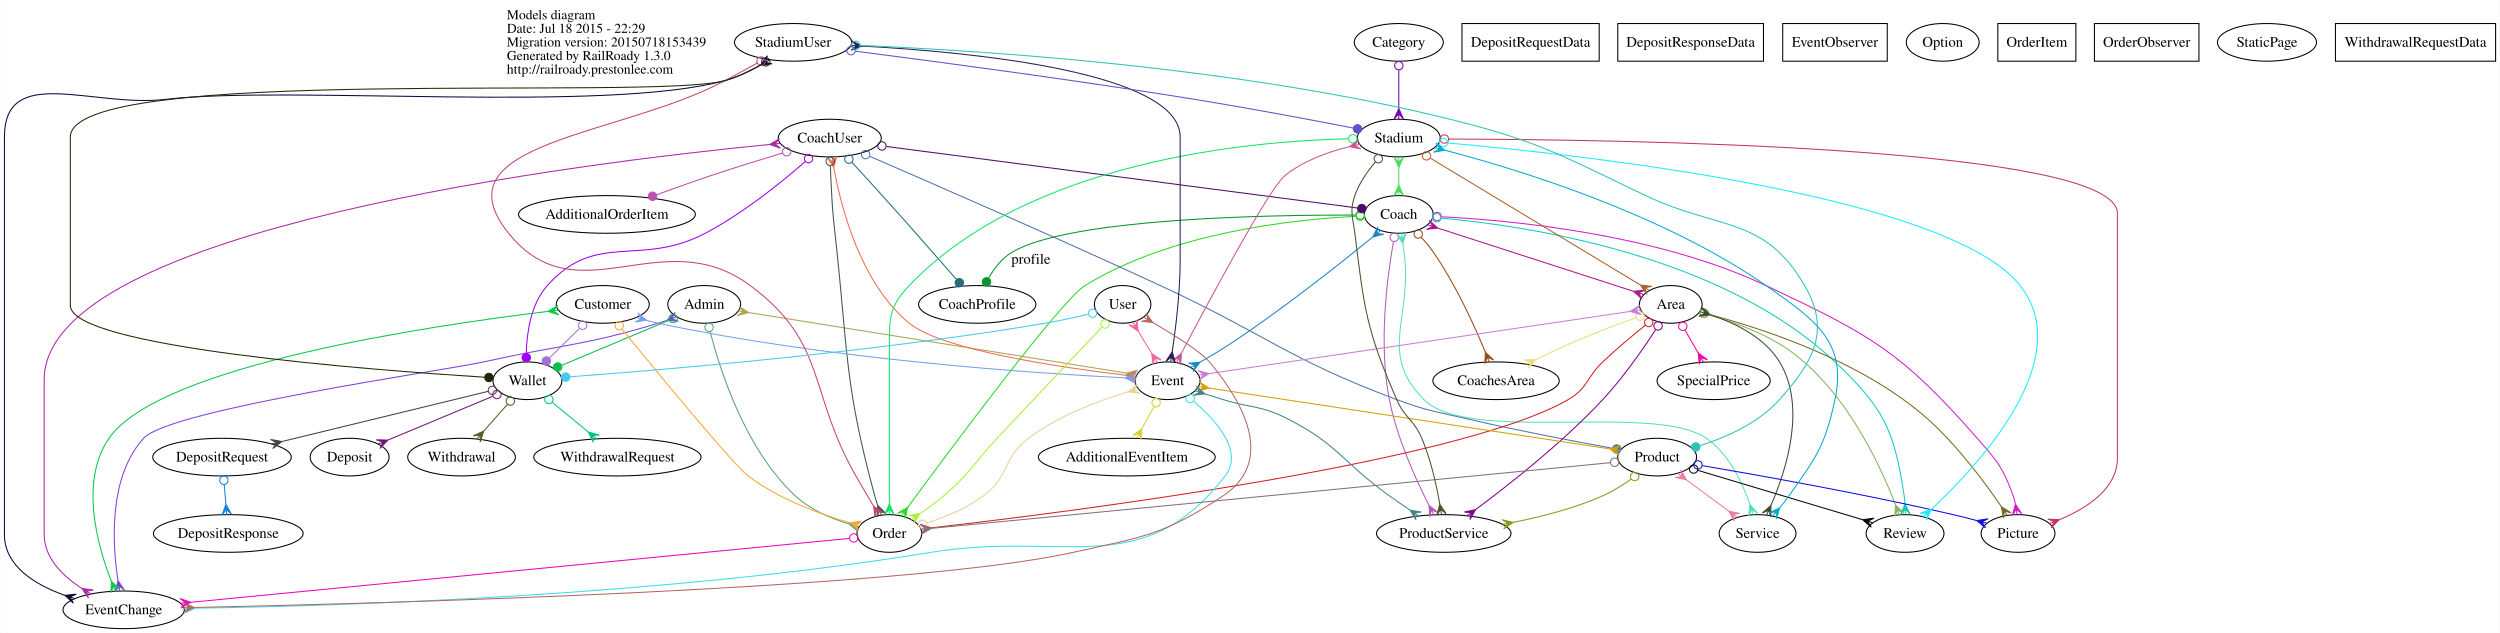
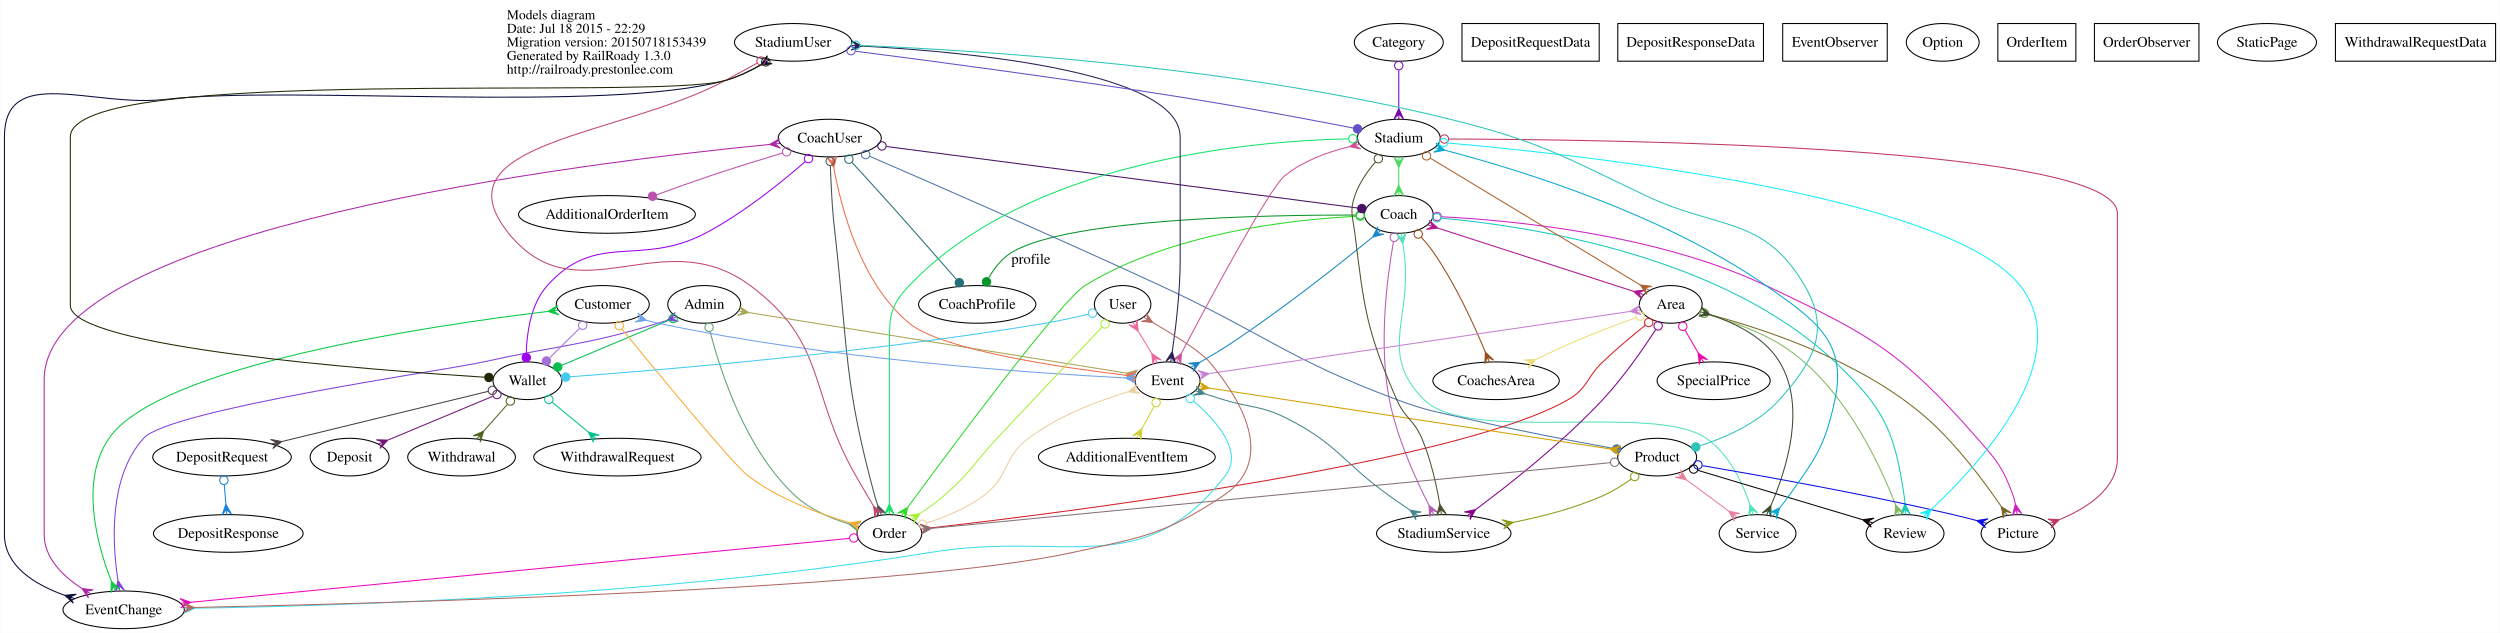
<svg xmlns="http://www.w3.org/2000/svg" width="2390pt" height="605pt" viewBox="0.00 0.00 2389.53 605.00">
  <g id="graph0" class="graph" transform="scale(1 1) rotate(0) translate(4 601)">
    <polygon fill="white" stroke="none" points="-4,4 -4,-601 2385.53,-601 2385.53,4 -4,4" />
    <g id="node1" class="node">
      <text text-anchor="start" x="480.312" y="-582.6" font-family="Times,serif" font-size="13.00">Models diagram</text>
      <text text-anchor="start" x="480.312" y="-569.6" font-family="Times,serif" font-size="13.00">Date: Jul 18 2015 - 22:29</text>
      <text text-anchor="start" x="480.312" y="-556.6" font-family="Times,serif" font-size="13.00">Migration version: 20150718153439</text>
      <text text-anchor="start" x="480.312" y="-543.6" font-family="Times,serif" font-size="13.00">Generated by RailRoady 1.3.0</text>
      <text text-anchor="start" x="480.312" y="-530.6" font-family="Times,serif" font-size="13.00">http://railroady.prestonlee.com</text>
    </g>
    <g id="node2" class="node">
      <ellipse fill="none" stroke="black" cx="1073" cy="-164" rx="84.534" ry="18" />
      <text text-anchor="middle" x="1073" y="-159.8" font-family="Times,serif" font-size="14.00">AdditionalEventItem</text>
    </g>
    <g id="node3" class="node">
      <ellipse fill="none" stroke="black" cx="669" cy="-310" rx="34.846" ry="18" />
      <text text-anchor="middle" x="669" y="-305.8" font-family="Times,serif" font-size="14.00">Admin</text>
    </g>
    <g id="node16" class="node">
      <ellipse fill="none" stroke="black" cx="1112" cy="-237" rx="30.971" ry="18" />
      <text text-anchor="middle" x="1112" y="-232.8" font-family="Times,serif" font-size="14.00">Event</text>
    </g>
    <g id="edge2" class="edge">
      <path fill="none" stroke="#aba355" d="M711.636,-302.167C797.378,-288.425 989.556,-257.624 1072.57,-244.32" />
      <polygon fill="#aba355" stroke="#aba355" points="711.449,-302.197 700.863,-299.336 706.512,-302.988 701.575,-303.779 701.575,-303.779 701.575,-303.779 706.512,-302.988 702.287,-308.222 711.449,-302.197 711.449,-302.197" />
      <polygon fill="#aba355" stroke="#aba355" points="1072.73,-244.294 1083.32,-247.155 1077.67,-243.503 1082.6,-242.711 1082.6,-242.711 1082.6,-242.711 1077.67,-243.503 1081.89,-238.268 1072.73,-244.294 1072.73,-244.294" />
    </g>
    <g id="node17" class="node">
      <ellipse fill="none" stroke="black" cx="114" cy="-18" rx="57.998" ry="18" />
      <text text-anchor="middle" x="114" y="-13.8" font-family="Times,serif" font-size="14.00">EventChange</text>
    </g>
    <g id="edge3" class="edge">
      <path fill="none" stroke="#8141d7" d="M633.022,-294.598C630.324,-293.672 627.629,-292.794 625,-292 552.226,-270.016 532.198,-271.553 458,-255 421.877,-246.942 157.763,-209.507 133,-182 99.573,-144.869 103.026,-82.124 108.518,-46.279" />
      <polygon fill="#8141d7" stroke="#8141d7" points="633.296,-294.697 641.17,-302.329 637.998,-296.397 642.7,-298.097 642.7,-298.097 642.7,-298.097 637.998,-296.397 644.231,-293.866 633.296,-294.697 633.296,-294.697" />
      <polygon fill="#8141d7" stroke="#8141d7" points="108.576,-45.935 114.686,-36.829 109.413,-41.006 110.249,-36.076 110.249,-36.076 110.249,-36.076 109.413,-41.006 105.812,-35.324 108.576,-45.935 108.576,-45.935" />
    </g>
    <g id="node20" class="node">
      <ellipse fill="none" stroke="black" cx="846" cy="-91" rx="30.962" ry="18" />
      <text text-anchor="middle" x="846" y="-86.8" font-family="Times,serif" font-size="14.00">Order</text>
    </g>
    <g id="edge1" class="edge">
      <path fill="none" stroke="#5ba171" d="M674.702,-283.77C684.707,-244.981 708.976,-170.622 756,-127 770.179,-113.847 789.854,-105.441 807.194,-100.175" />
      <ellipse fill="none" stroke="#5ba171" cx="673.638" cy="-288.05" rx="4" ry="4" />
      <polygon fill="#5ba171" stroke="#5ba171" points="807.44,-100.106 818.28,-101.76 812.257,-98.765 817.074,-97.424 817.074,-97.424 817.074,-97.424 812.257,-98.765 815.867,-93.089 807.44,-100.106 807.44,-100.106" />
    </g>
    <g id="node33" class="node">
      <ellipse fill="none" stroke="black" cx="500" cy="-237" rx="32.942" ry="18" />
      <text text-anchor="middle" x="500" y="-232.8" font-family="Times,serif" font-size="14.00">Wallet</text>
    </g>
    <g id="edge4" class="edge">
      <path fill="none" stroke="#04bf4f" d="M635.486,-294.92C605.694,-282.404 562.398,-264.214 532.818,-251.788" />
      <ellipse fill="none" stroke="#04bf4f" cx="639.276" cy="-296.513" rx="4" ry="4" />
      <ellipse fill="#04bf4f" stroke="#04bf4f" cx="528.925" cy="-250.152" rx="4" ry="4" />
    </g>
    <g id="node4" class="node">
      <ellipse fill="none" stroke="black" cx="1333" cy="-560.5" rx="42.546" ry="18" />
      <text text-anchor="middle" x="1333" y="-556.3" font-family="Times,serif" font-size="14.00">Category</text>
    </g>
    <g id="node29" class="node">
      <ellipse fill="none" stroke="black" cx="1333" cy="-469" rx="39.673" ry="18" />
      <text text-anchor="middle" x="1333" y="-464.8" font-family="Times,serif" font-size="14.00">Stadium</text>
    </g>
    <g id="edge5" class="edge">
      <path fill="none" stroke="#7606af" d="M1333,-533.903C1333,-522.441 1333,-508.914 1333,-497.263" />
      <ellipse fill="none" stroke="#7606af" cx="1333" cy="-538.243" rx="4" ry="4" />
      <polygon fill="#7606af" stroke="#7606af" points="1333,-497.204 1337.5,-487.203 1333,-492.204 1333,-487.204 1333,-487.204 1333,-487.204 1333,-492.204 1328.5,-487.204 1333,-497.204 1333,-497.204" />
    </g>
    <g id="node5" class="node">
      <ellipse fill="none" stroke="black" cx="1333" cy="-396" rx="32.899" ry="18" />
      <text text-anchor="middle" x="1333" y="-391.8" font-family="Times,serif" font-size="14.00">Coach</text>
    </g>
    <g id="node6" class="node">
      <ellipse fill="none" stroke="black" cx="930" cy="-310" rx="56.07" ry="18" />
      <text text-anchor="middle" x="930" y="-305.8" font-family="Times,serif" font-size="14.00">CoachProfile</text>
    </g>
    <g id="edge14" class="edge">
      <path fill="none" stroke="#07942a" d="M1292.11,-395.42C1207.84,-395.603 1018.17,-392.292 963.448,-360 953.789,-354.3 946.295,-344.583 940.873,-335.299" />
      <ellipse fill="none" stroke="#07942a" cx="1296.17" cy="-395.406" rx="4" ry="4" />
      <ellipse fill="#07942a" stroke="#07942a" cx="938.86" cy="-331.554" rx="4" ry="4" />
      <text text-anchor="middle" x="981.276" y="-348.8" font-family="Times,serif" font-size="14.00">profile</text>
    </g>
    <g id="node8" class="node">
      <ellipse fill="none" stroke="black" cx="1426" cy="-237" rx="60.42" ry="18" />
      <text text-anchor="middle" x="1426" y="-232.8" font-family="Times,serif" font-size="14.00">CoachesArea</text>
    </g>
    <g id="edge12" class="edge">
      <path fill="none" stroke="#964b19" d="M1354.41,-374.311C1358.52,-369.802 1362.6,-364.906 1366,-360 1387.26,-329.354 1405.14,-290.056 1415.7,-264.465" />
      <ellipse fill="none" stroke="#964b19" cx="1351.6" cy="-377.279" rx="4" ry="4" />
      <polygon fill="#964b19" stroke="#964b19" points="1415.76,-264.319 1423.69,-256.74 1417.64,-259.685 1419.52,-255.051 1419.52,-255.051 1419.52,-255.051 1417.64,-259.685 1415.35,-253.361 1415.76,-264.319 1415.76,-264.319" />
    </g>
    <g id="node9" class="node">
      <ellipse fill="none" stroke="black" cx="1593" cy="-310" rx="30.003" ry="18" />
      <text text-anchor="middle" x="1593" y="-305.8" font-family="Times,serif" font-size="14.00">Area</text>
    </g>
    <g id="edge13" class="edge">
      <path fill="none" stroke="#b0158f" d="M1370.6,-382.853C1420.61,-366.696 1508.38,-338.338 1557.38,-322.509" />
      <polygon fill="#b0158f" stroke="#b0158f" points="1370.34,-382.936 1359.44,-381.728 1365.58,-384.473 1360.82,-386.011 1360.82,-386.011 1360.82,-386.011 1365.58,-384.473 1362.21,-390.293 1370.34,-382.936 1370.34,-382.936" />
      <polygon fill="#b0158f" stroke="#b0158f" points="1557.41,-322.499 1568.31,-323.706 1562.17,-320.961 1566.92,-319.424 1566.92,-319.424 1566.92,-319.424 1562.17,-320.961 1565.54,-315.142 1557.41,-322.499 1557.41,-322.499" />
    </g>
    <g id="edge8" class="edge">
      <path fill="none" stroke="#1886c4" d="M1307.72,-374.075C1276.8,-348.879 1222.47,-305.853 1173,-273 1163.52,-266.704 1152.86,-260.353 1143.13,-254.822" />
      <polygon fill="#1886c4" stroke="#1886c4" points="1308.06,-374.351 1312.94,-384.167 1311.93,-377.518 1315.79,-380.685 1315.79,-380.685 1315.79,-380.685 1311.93,-377.518 1318.64,-377.203 1308.06,-374.351 1308.06,-374.351" />
      <polygon fill="#1886c4" stroke="#1886c4" points="1142.88,-254.684 1136.35,-245.872 1138.52,-252.241 1134.16,-249.798 1134.16,-249.798 1134.16,-249.798 1138.52,-252.241 1131.96,-253.724 1142.88,-254.684 1142.88,-254.684" />
    </g>
    <g id="edge9" class="edge">
      <path fill="none" stroke="#2ad926" d="M1292.01,-394.144C1231.16,-391.136 1115.28,-378.59 1033,-328 1010.34,-314.067 905.49,-173.088 863.478,-115.905" />
      <ellipse fill="none" stroke="#2ad926" cx="1296.23" cy="-394.331" rx="4" ry="4" />
      <polygon fill="#2ad926" stroke="#2ad926" points="863.44,-115.853 861.153,-105.128 860.482,-111.821 857.525,-107.79 857.525,-107.79 857.525,-107.79 860.482,-111.821 853.896,-110.451 863.44,-115.853 863.44,-115.853" />
    </g>
    <g id="node23" class="node">
      <ellipse fill="none" stroke="black" cx="1925" cy="-91" rx="35.313" ry="18" />
      <text text-anchor="middle" x="1925" y="-86.8" font-family="Times,serif" font-size="14.00">Picture</text>
    </g>
    <g id="edge6" class="edge">
      <path fill="none" stroke="#d020c4" d="M1373.93,-393.764C1441.58,-390.316 1579.63,-377.275 1684,-328 1784.17,-280.708 1812.95,-265.272 1886,-182 1904.7,-160.68 1910.28,-154.642 1920,-128 1921.01,-125.221 1921.82,-122.253 1922.47,-119.259" />
      <ellipse fill="none" stroke="#d020c4" cx="1369.64" cy="-393.966" rx="4" ry="4" />
      <polygon fill="#d020c4" stroke="#d020c4" points="1922.5,-119.08 1928.54,-109.93 1923.3,-114.144 1924.1,-109.209 1924.1,-109.209 1924.1,-109.209 1923.3,-114.144 1919.66,-108.488 1922.5,-119.08 1922.5,-119.08" />
    </g>
    <g id="node25" class="node">
      <ellipse fill="none" stroke="black" cx="1376" cy="-91" rx="64.27" ry="18" />
-       <text text-anchor="middle" x="1376" y="-86.8" font-family="Times,serif" font-size="14.00">ProductService</text>
+       <text text-anchor="middle" x="1376" y="-86.8" font-family="Times,serif" font-size="14.00">StadiumService</text>
    </g>
    <g id="edge10" class="edge">
      <path fill="none" stroke="#b35bb5" d="M1327.92,-369.974C1321.81,-335.597 1313.57,-271.996 1324,-219 1331.19,-182.472 1348.98,-143.22 1361.74,-118.179" />
      <ellipse fill="none" stroke="#b35bb5" cx="1328.69" cy="-374.127" rx="4" ry="4" />
      <polygon fill="#b35bb5" stroke="#b35bb5" points="1361.91,-117.866 1370.52,-111.076 1364.22,-113.432 1366.53,-108.997 1366.53,-108.997 1366.53,-108.997 1364.22,-113.432 1362.54,-106.918 1361.91,-117.866 1361.91,-117.866" />
    </g>
    <g id="node26" class="node">
      <ellipse fill="none" stroke="black" cx="1817" cy="-91" rx="37.242" ry="18" />
      <text text-anchor="middle" x="1817" y="-86.8" font-family="Times,serif" font-size="14.00">Review</text>
    </g>
    <g id="edge7" class="edge">
      <path fill="none" stroke="#15cab9" d="M1373.34,-392.457C1455.01,-385.212 1641.37,-357.729 1750,-255 1796.22,-211.292 1806.53,-190.903 1816,-128 1816.41,-125.254 1816.71,-122.378 1816.93,-119.499" />
      <ellipse fill="none" stroke="#15cab9" cx="1369.29" cy="-392.799" rx="4" ry="4" />
      <polygon fill="#15cab9" stroke="#15cab9" points="1816.94,-119.279 1821.87,-109.483 1817.15,-114.283 1817.37,-109.288 1817.37,-109.288 1817.37,-109.288 1817.15,-114.283 1812.87,-109.093 1816.94,-119.279 1816.94,-119.279" />
    </g>
    <g id="node27" class="node">
      <ellipse fill="none" stroke="black" cx="1676" cy="-91" rx="36.749" ry="18" />
      <text text-anchor="middle" x="1676" y="-86.8" font-family="Times,serif" font-size="14.00">Service</text>
    </g>
    <g id="edge11" class="edge">
      <path fill="none" stroke="#53e1bd" d="M1336.9,-367.87C1337.27,-365.211 1337.65,-362.554 1338,-360 1346.69,-297.367 1312.34,-263.763 1357,-219 1399.77,-176.129 1577.16,-216.405 1627,-182 1648.64,-167.06 1661.63,-139.368 1668.74,-118.631" />
      <polygon fill="#53e1bd" stroke="#53e1bd" points="1336.88,-368.014 1331.01,-377.28 1336.17,-372.964 1335.47,-377.914 1335.47,-377.914 1335.47,-377.914 1336.17,-372.964 1339.92,-378.548 1336.88,-368.014 1336.88,-368.014" />
      <polygon fill="#53e1bd" stroke="#53e1bd" points="1668.74,-118.626 1676.06,-110.459 1670.25,-113.861 1671.77,-109.096 1671.77,-109.096 1671.77,-109.096 1670.25,-113.861 1667.48,-107.732 1668.74,-118.626 1668.74,-118.626" />
    </g>
    <g id="node7" class="node">
      <ellipse fill="none" stroke="black" cx="789" cy="-469" rx="49.295" ry="18" />
      <text text-anchor="middle" x="789" y="-464.8" font-family="Times,serif" font-size="14.00">CoachUser</text>
    </g>
    <g id="edge19" class="edge">
      <path fill="none" stroke="#4a1066" d="M843.091,-460.94C952.509,-446.66 1197.83,-414.641 1293.62,-402.139" />
      <ellipse fill="none" stroke="#4a1066" cx="838.879" cy="-461.49" rx="4" ry="4" />
      <ellipse fill="#4a1066" stroke="#4a1066" cx="1297.64" cy="-401.615" rx="4" ry="4" />
    </g>
    <g id="edge21" class="edge">
      <path fill="none" stroke="#246f77" d="M810.198,-445.727C814.144,-441.521 818.215,-437.142 822,-433 853.177,-398.876 888.553,-358.611 910.067,-333.946" />
      <ellipse fill="none" stroke="#246f77" cx="807.296" cy="-448.807" rx="4" ry="4" />
      <ellipse fill="#246f77" stroke="#246f77" cx="912.862" cy="-330.739" rx="4" ry="4" />
    </g>
    <g id="edge16" class="edge">
      <path fill="none" stroke="#ee6e4e" d="M792.885,-440.794C799.96,-401.688 818.747,-330.112 865,-292 896.143,-266.339 1009.96,-249.683 1071.63,-242.334" />
      <polygon fill="#ee6e4e" stroke="#ee6e4e" points="792.842,-441.046 786.749,-450.163 792.014,-445.977 791.186,-450.908 791.186,-450.908 791.186,-450.908 792.014,-445.977 795.624,-451.653 792.842,-441.046 792.842,-441.046" />
      <polygon fill="#ee6e4e" stroke="#ee6e4e" points="1071.86,-242.308 1082.31,-245.622 1076.82,-241.73 1081.79,-241.152 1081.79,-241.152 1081.79,-241.152 1076.82,-241.73 1081.27,-236.682 1071.86,-242.308 1071.86,-242.308" />
    </g>
    <g id="edge17" class="edge">
      <path fill="none" stroke="#ac26a9" d="M731.358,-462.888C555.542,-445.724 38,-382.893 38,-238 38,-238 38,-238 38,-90 38,-67.81 55.513,-50.563 73.726,-38.627" />
      <polygon fill="#ac26a9" stroke="#ac26a9" points="731.498,-462.901 741.021,-468.339 736.475,-463.38 741.452,-463.86 741.452,-463.86 741.452,-463.86 736.475,-463.38 741.883,-459.38 731.498,-462.901 731.498,-462.901" />
      <polygon fill="#ac26a9" stroke="#ac26a9" points="74.107,-38.395 84.989,-37.04 78.378,-35.795 82.649,-33.196 82.649,-33.196 82.649,-33.196 78.378,-35.795 80.309,-29.352 74.107,-38.395 74.107,-38.395" />
    </g>
    <g id="edge15" class="edge">
      <path fill="none" stroke="#3f5452" d="M789.557,-442.647C789.679,-439.071 789.825,-435.442 790,-432 791.223,-407.965 791.308,-401.915 794,-378 806.621,-265.881 802.408,-235.877 832,-127 832.815,-124.002 833.809,-120.913 834.887,-117.869" />
      <ellipse fill="none" stroke="#3f5452" cx="789.435" cy="-446.783" rx="4" ry="4" />
      <polygon fill="#3f5452" stroke="#3f5452" points="834.914,-117.8 842.706,-110.084 836.71,-113.133 838.506,-108.467 838.506,-108.467 838.506,-108.467 836.71,-113.133 834.307,-106.85 834.914,-117.8 834.914,-117.8" />
    </g>
    <g id="node24" class="node">
      <ellipse fill="none" stroke="black" cx="1580" cy="-164" rx="37.735" ry="18" />
      <text text-anchor="middle" x="1580" y="-159.8" font-family="Times,serif" font-size="14.00">Product</text>
    </g>
    <g id="edge20" class="edge">
      <path fill="none" stroke="#4e75a8" d="M827.322,-451.498C886.953,-425.713 1005.45,-374.044 1105,-328 1206.21,-281.186 1226.52,-257.994 1331,-219 1361.2,-207.728 1369.61,-207.32 1401,-200 1447.3,-189.204 1500.86,-179.033 1537.24,-172.466" />
      <ellipse fill="none" stroke="#4e75a8" cx="823.325" cy="-453.225" rx="4" ry="4" />
      <ellipse fill="#4e75a8" stroke="#4e75a8" cx="1541.26" cy="-171.746" rx="4" ry="4" />
    </g>
    <g id="edge18" class="edge">
      <path fill="none" stroke="#9d00ef" d="M765.624,-446.599C742.706,-426.559 706.054,-396.937 670,-378 607.414,-345.127 566.12,-380.701 519,-328 503.26,-310.396 499.364,-283.099 498.882,-263.182" />
      <ellipse fill="none" stroke="#9d00ef" cx="768.714" cy="-449.332" rx="4" ry="4" />
      <ellipse fill="#9d00ef" stroke="#9d00ef" cx="498.87" cy="-259.147" rx="4" ry="4" />
    </g>
    <g id="node37" class="node">
      <ellipse fill="none" stroke="black" cx="576" cy="-396" rx="84.525" ry="18" />
      <text text-anchor="middle" x="576" y="-391.8" font-family="Times,serif" font-size="14.00">AdditionalOrderItem</text>
    </g>
    <g id="edge22" class="edge">
      <path fill="none" stroke="#bb50ae" d="M743.798,-454.7C722.798,-448.373 697.542,-440.553 675,-433 658.16,-427.357 639.851,-420.815 623.61,-414.868" />
      <ellipse fill="none" stroke="#bb50ae" cx="747.793" cy="-455.898" rx="4" ry="4" />
      <ellipse fill="#bb50ae" stroke="#bb50ae" cx="619.573" cy="-413.384" rx="4" ry="4" />
    </g>
    <g id="edge30" class="edge">
      <path fill="none" stroke="#eddc7a" d="M1559.62,-297.289C1541.77,-290.814 1519.51,-282.397 1500,-274 1488.21,-268.926 1475.58,-262.98 1464.15,-257.398" />
      <ellipse fill="none" stroke="#eddc7a" cx="1563.72" cy="-298.765" rx="4" ry="4" />
      <polygon fill="#eddc7a" stroke="#eddc7a" points="1463.85,-257.248 1456.87,-248.787 1459.37,-255.035 1454.88,-252.822 1454.88,-252.822 1454.88,-252.822 1459.37,-255.035 1452.89,-256.858 1463.85,-257.248 1463.85,-257.248" />
    </g>
    <g id="edge25" class="edge">
      <path fill="none" stroke="#c77fd4" d="M1554.09,-303.257C1464.16,-289.982 1242.62,-257.281 1151.81,-243.877" />
      <polygon fill="#c77fd4" stroke="#c77fd4" points="1554.1,-303.258 1563.34,-309.17 1559.05,-303.988 1563.99,-304.719 1563.99,-304.719 1563.99,-304.719 1559.05,-303.988 1564.65,-300.267 1554.1,-303.258 1554.1,-303.258" />
      <polygon fill="#c77fd4" stroke="#c77fd4" points="1151.55,-243.838 1142.31,-237.926 1146.6,-243.108 1141.66,-242.377 1141.66,-242.377 1141.66,-242.377 1146.6,-243.108 1141,-246.829 1151.55,-243.838 1151.55,-243.838" />
    </g>
    <g id="edge26" class="edge">
      <path fill="none" stroke="#d22025" d="M1568.8,-290.193C1556.27,-280.139 1540.94,-267.321 1528,-255 1512.28,-240.031 1513.79,-229.859 1495,-219 1389.23,-157.887 1010.87,-110.621 886.174,-96.409" />
      <ellipse fill="none" stroke="#d22025" cx="1571.94" cy="-292.69" rx="4" ry="4" />
      <polygon fill="#d22025" stroke="#d22025" points="885.868,-96.374 876.436,-90.779 880.899,-95.812 875.931,-95.251 875.931,-95.251 875.931,-95.251 880.899,-95.812 875.425,-99.722 885.868,-96.374 885.868,-96.374" />
    </g>
    <g id="edge23" class="edge">
      <path fill="none" stroke="#786926" d="M1628.89,-300.612C1680.29,-287.087 1775.51,-256.225 1838,-201 1866.64,-175.693 1893.03,-140.157 1909.07,-116.626" />
      <ellipse fill="none" stroke="#786926" cx="1624.91" cy="-301.638" rx="4" ry="4" />
      <polygon fill="#786926" stroke="#786926" points="1909.12,-116.548 1918.42,-110.748 1911.9,-112.395 1914.69,-108.242 1914.69,-108.242 1914.69,-108.242 1911.9,-112.395 1910.95,-105.736 1909.12,-116.548 1909.12,-116.548" />
    </g>
    <g id="edge27" class="edge">
      <path fill="none" stroke="#83008a" d="M1578.68,-285.974C1566.38,-267.04 1547.57,-240.006 1528,-219 1489.8,-178.007 1438.65,-137.748 1406.51,-113.895" />
      <ellipse fill="none" stroke="#83008a" cx="1580.9" cy="-289.439" rx="4" ry="4" />
      <polygon fill="#83008a" stroke="#83008a" points="1406.43,-113.833 1401.04,-104.28 1402.4,-110.869 1398.37,-107.905 1398.37,-107.905 1398.37,-107.905 1402.4,-110.869 1395.71,-111.529 1406.43,-113.833 1406.43,-113.833" />
    </g>
    <g id="edge24" class="edge">
      <path fill="none" stroke="#83b65f" d="M1628.75,-300.202C1648.74,-294.417 1673.65,-285.731 1694,-274 1755.04,-238.807 1792.04,-159.609 1807.91,-118.259" />
      <ellipse fill="none" stroke="#83b65f" cx="1624.64" cy="-301.351" rx="4" ry="4" />
      <polygon fill="#83b65f" stroke="#83b65f" points="1807.92,-118.223 1815.62,-110.415 1809.66,-113.535 1811.4,-108.848 1811.4,-108.848 1811.4,-108.848 1809.66,-113.535 1807.19,-107.281 1807.92,-118.223 1807.92,-118.223" />
    </g>
    <g id="edge28" class="edge">
      <path fill="none" stroke="#3a4d31" d="M1630.86,-300.051C1654.34,-292.333 1682.67,-278.581 1697,-255 1722.89,-212.387 1703.65,-151.998 1688.83,-117.958" />
      <polygon fill="#3a4d31" stroke="#3a4d31" points="1630.71,-300.095 1619.84,-298.695 1625.93,-301.548 1621.15,-303.001 1621.15,-303.001 1621.15,-303.001 1625.93,-301.548 1622.45,-307.307 1630.71,-300.095 1630.71,-300.095" />
      <polygon fill="#3a4d31" stroke="#3a4d31" points="1688.75,-117.794 1688.71,-106.828 1686.68,-113.242 1684.61,-108.69 1684.61,-108.69 1684.61,-108.69 1686.68,-113.242 1680.52,-110.552 1688.75,-117.794 1688.75,-117.794" />
    </g>
    <g id="node28" class="node">
      <ellipse fill="none" stroke="black" cx="1634" cy="-237" rx="54.114" ry="18" />
      <text text-anchor="middle" x="1634" y="-232.8" font-family="Times,serif" font-size="14.00">SpecialPrice</text>
    </g>
    <g id="edge29" class="edge">
      <path fill="none" stroke="#f005a6" d="M1606.55,-285.543C1610.62,-278.494 1615.1,-270.726 1619.25,-263.548" />
      <ellipse fill="none" stroke="#f005a6" cx="1604.51" cy="-289.069" rx="4" ry="4" />
      <polygon fill="#f005a6" stroke="#f005a6" points="1619.26,-263.531 1628.15,-257.121 1621.76,-259.201 1624.26,-254.871 1624.26,-254.871 1624.26,-254.871 1621.76,-259.201 1620.36,-252.621 1619.26,-263.531 1619.26,-263.531" />
    </g>
    <g id="node10" class="node">
      <ellipse fill="none" stroke="black" cx="572" cy="-310" rx="44.492" ry="18" />
      <text text-anchor="middle" x="572" y="-305.8" font-family="Times,serif" font-size="14.00">Customer</text>
    </g>
    <g id="edge32" class="edge">
      <path fill="none" stroke="#74a1eb" d="M613.958,-294.701C617.668,-293.693 621.385,-292.772 625,-292 788.147,-257.157 987.13,-244.008 1071.3,-239.762" />
      <polygon fill="#74a1eb" stroke="#74a1eb" points="613.838,-294.736 602.979,-293.209 609.037,-296.133 604.236,-297.53 604.236,-297.53 604.236,-297.53 609.037,-296.133 605.494,-301.851 613.838,-294.736 613.838,-294.736" />
      <polygon fill="#74a1eb" stroke="#74a1eb" points="1071.47,-239.754 1081.68,-243.76 1076.46,-239.51 1081.46,-239.266 1081.46,-239.266 1081.46,-239.266 1076.46,-239.51 1081.24,-234.771 1071.47,-239.754 1071.47,-239.754" />
    </g>
    <g id="edge33" class="edge">
      <path fill="none" stroke="#07c942" d="M519.412,-303.261C406.653,-289.708 147.944,-251.521 100,-182 71.822,-141.14 88.637,-80.111 102.149,-45.488" />
      <polygon fill="#07c942" stroke="#07c942" points="519.604,-303.283 529.006,-308.927 524.57,-303.871 529.535,-304.458 529.535,-304.458 529.535,-304.458 524.57,-303.871 530.064,-299.989 519.604,-303.283 519.604,-303.283" />
      <polygon fill="#07c942" stroke="#07c942" points="102.223,-45.307 110.173,-37.754 104.115,-40.679 106.008,-36.051 106.008,-36.051 106.008,-36.051 104.115,-40.679 101.842,-34.348 102.223,-45.307 102.223,-45.307" />
    </g>
    <g id="edge31" class="edge">
      <path fill="none" stroke="#f9a932" d="M590.426,-286.324C624.838,-244.135 696.695,-156.86 711,-146 740.136,-123.882 779.545,-109.501 808.26,-101.185" />
      <ellipse fill="none" stroke="#f9a932" cx="587.765" cy="-289.588" rx="4" ry="4" />
      <polygon fill="#f9a932" stroke="#f9a932" points="808.302,-101.173 819.142,-102.829 813.119,-99.834 817.936,-98.494 817.936,-98.494 817.936,-98.494 813.119,-99.834 816.731,-94.158 808.302,-101.173 808.302,-101.173" />
    </g>
    <g id="edge34" class="edge">
      <path fill="none" stroke="#a371d5" d="M549.703,-287.013C540.627,-278.063 530.185,-267.766 521.222,-258.928" />
      <ellipse fill="none" stroke="#a371d5" cx="552.814" cy="-290.08" rx="4" ry="4" />
      <ellipse fill="#a371d5" stroke="#a371d5" cx="518.137" cy="-255.885" rx="4" ry="4" />
    </g>
    <g id="node11" class="node">
      <ellipse fill="none" stroke="black" cx="330" cy="-164" rx="37.735" ry="18" />
      <text text-anchor="middle" x="330" y="-159.8" font-family="Times,serif" font-size="14.00">Deposit</text>
    </g>
    <g id="node12" class="node">
      <ellipse fill="none" stroke="black" cx="208" cy="-164" rx="66.217" ry="18" />
      <text text-anchor="middle" x="208" y="-159.8" font-family="Times,serif" font-size="14.00">DepositRequest</text>
    </g>
    <g id="node14" class="node">
      <ellipse fill="none" stroke="black" cx="214" cy="-91" rx="71.529" ry="18" />
      <text text-anchor="middle" x="214" y="-86.8" font-family="Times,serif" font-size="14.00">DepositResponse</text>
    </g>
    <g id="edge35" class="edge">
      <path fill="none" stroke="#1783da" d="M210.13,-137.791C210.634,-131.832 211.173,-125.45 211.685,-119.399" />
      <ellipse fill="none" stroke="#1783da" cx="209.789" cy="-141.827" rx="4" ry="4" />
      <polygon fill="#1783da" stroke="#1783da" points="211.719,-118.993 217.045,-109.408 212.14,-114.011 212.561,-109.029 212.561,-109.029 212.561,-109.029 212.14,-114.011 208.077,-108.65 211.719,-118.993 211.719,-118.993" />
    </g>
    <g id="node13" class="node">
      <polygon fill="none" stroke="black" points="1524.58,-578.5 1393.42,-578.5 1393.42,-542.5 1524.58,-542.5 1524.58,-578.5" />
      <text text-anchor="middle" x="1459" y="-556.3" font-family="Times,serif" font-size="14.00">DepositRequestData</text>
    </g>
    <g id="node15" class="node">
      <polygon fill="none" stroke="black" points="1681.64,-578.5 1542.36,-578.5 1542.36,-542.5 1681.64,-542.5 1681.64,-578.5" />
      <text text-anchor="middle" x="1612" y="-556.3" font-family="Times,serif" font-size="14.00">DepositResponseData</text>
    </g>
    <g id="edge39" class="edge">
      <path fill="none" stroke="#cfd235" d="M1099.02,-212.361C1095.31,-205.623 1091.26,-198.24 1087.47,-191.35" />
      <ellipse fill="none" stroke="#cfd235" cx="1101.03" cy="-216.027" rx="4" ry="4" />
      <polygon fill="#cfd235" stroke="#cfd235" points="1087.35,-191.133 1086.48,-180.202 1084.95,-186.751 1082.54,-182.369 1082.54,-182.369 1082.54,-182.369 1084.95,-186.751 1078.6,-184.535 1087.35,-191.133 1087.35,-191.133" />
    </g>
    <g id="edge38" class="edge">
      <path fill="none" stroke="#39deed" d="M1136.89,-217.367C1158.9,-198.607 1184.95,-169.203 1167,-146 1088.06,-43.931 1013.34,-93.812 886,-73 628.51,-30.918 317.446,-21.607 182.248,-19.564" />
      <ellipse fill="none" stroke="#39deed" cx="1133.62" cy="-220.053" rx="4" ry="4" />
      <polygon fill="#39deed" stroke="#39deed" points="182.042,-19.561 172.107,-14.919 177.043,-19.49 172.043,-19.419 172.043,-19.419 172.043,-19.419 177.043,-19.49 171.979,-23.918 182.042,-19.561 182.042,-19.561" />
    </g>
    <g id="edge36" class="edge">
      <path fill="none" stroke="#d5a001" d="M1151.68,-229.981C1238.11,-216.868 1442.98,-185.787 1534.49,-171.905" />
      <polygon fill="#d5a001" stroke="#d5a001" points="1151.52,-230.005 1140.96,-227.056 1146.57,-230.755 1141.63,-231.505 1141.63,-231.505 1141.63,-231.505 1146.57,-230.755 1142.31,-235.954 1151.52,-230.005 1151.52,-230.005" />
      <polygon fill="#d5a001" stroke="#d5a001" points="1534.66,-171.879 1545.22,-174.828 1539.6,-171.129 1544.55,-170.379 1544.55,-170.379 1544.55,-170.379 1539.6,-171.129 1543.87,-165.93 1534.66,-171.879 1534.66,-171.879" />
    </g>
    <g id="edge37" class="edge">
      <path fill="none" stroke="#43858c" d="M1147.64,-224.442C1153.44,-222.599 1159.38,-220.73 1165,-219 1192.02,-210.683 1200.76,-213.722 1226,-201 1274.74,-176.436 1279.57,-158.694 1324,-127 1330.21,-122.569 1336.92,-117.939 1343.39,-113.552" />
      <polygon fill="#43858c" stroke="#43858c" points="1147.63,-224.444 1136.74,-223.205 1142.87,-225.967 1138.11,-227.491 1138.11,-227.491 1138.11,-227.491 1142.87,-225.967 1139.48,-231.777 1147.63,-224.444 1147.63,-224.444" />
      <polygon fill="#43858c" stroke="#43858c" points="1343.7,-113.344 1354.51,-111.494 1347.85,-110.553 1352,-107.761 1352,-107.761 1352,-107.761 1347.85,-110.553 1349.48,-104.028 1343.7,-113.344 1343.7,-113.344" />
    </g>
    <g id="node18" class="node">
      <polygon fill="none" stroke="black" points="1799.97,-578.5 1700.03,-578.5 1700.03,-542.5 1799.97,-542.5 1799.97,-578.5" />
      <text text-anchor="middle" x="1750" y="-556.3" font-family="Times,serif" font-size="14.00">EventObserver</text>
    </g>
    <g id="node19" class="node">
      <ellipse fill="none" stroke="black" cx="1853" cy="-560.5" rx="34.846" ry="18" />
      <text text-anchor="middle" x="1853" y="-556.3" font-family="Times,serif" font-size="14.00">Option</text>
    </g>
    <g id="edge40" class="edge">
      <path fill="none" stroke="#e9d09d" d="M881.685,-101.025C899.181,-106.607 919.896,-115.034 936,-127 960.905,-145.507 954.232,-163.31 979,-182 1007.61,-203.592 1046.06,-217.968 1074.26,-226.42" />
      <ellipse fill="none" stroke="#e9d09d" cx="877.728" cy="-99.822" rx="4" ry="4" />
      <polygon fill="#e9d09d" stroke="#e9d09d" points="1074.53,-226.5 1082.9,-233.592 1079.34,-227.884 1084.14,-229.268 1084.14,-229.268 1084.14,-229.268 1079.34,-227.884 1085.39,-224.944 1074.53,-226.5 1074.53,-226.5" />
    </g>
    <g id="edge41" class="edge">
      <path fill="none" stroke="#ed06bb" d="M807.64,-86.279C688.995,-74.771 327.065,-39.666 178.591,-25.265" />
      <ellipse fill="none" stroke="#ed06bb" cx="811.959" cy="-86.698" rx="4" ry="4" />
      <polygon fill="#ed06bb" stroke="#ed06bb" points="178.23,-25.23 168.711,-19.785 173.253,-24.747 168.276,-24.265 168.276,-24.265 168.276,-24.265 173.253,-24.747 167.842,-28.744 178.23,-25.23 178.23,-25.23" />
    </g>
    <g id="node21" class="node">
      <polygon fill="none" stroke="black" points="1980.3,-578.5 1905.7,-578.5 1905.7,-542.5 1980.3,-542.5 1980.3,-578.5" />
      <text text-anchor="middle" x="1943" y="-556.3" font-family="Times,serif" font-size="14.00">OrderItem</text>
    </g>
    <g id="node22" class="node">
      <polygon fill="none" stroke="black" points="2097.96,-578.5 1998.04,-578.5 1998.04,-542.5 2097.96,-542.5 2097.96,-578.5" />
      <text text-anchor="middle" x="2048" y="-556.3" font-family="Times,serif" font-size="14.00">OrderObserver</text>
    </g>
    <g id="edge44" class="edge">
      <path fill="none" stroke="#857279" d="M1535.14,-158.661C1402.43,-145.824 1013.11,-108.164 886.375,-95.906" />
      <ellipse fill="none" stroke="#857279" cx="1539.37" cy="-159.07" rx="4" ry="4" />
      <polygon fill="#857279" stroke="#857279" points="886.275,-95.896 876.755,-90.454 881.298,-95.414 876.321,-94.933 876.321,-94.933 876.321,-94.933 881.298,-95.414 875.888,-99.412 886.275,-95.896 886.275,-95.896" />
    </g>
    <g id="edge42" class="edge">
      <path fill="none" stroke="#0b0ee3" d="M1623.26,-155.84C1678.97,-146.371 1778.65,-128.578 1863,-109 1870.25,-107.317 1877.93,-105.357 1885.32,-103.379" />
      <ellipse fill="none" stroke="#0b0ee3" cx="1618.98" cy="-156.565" rx="4" ry="4" />
      <polygon fill="#0b0ee3" stroke="#0b0ee3" points="1885.52,-103.327 1896.35,-105.036 1890.34,-102.011 1895.16,-100.695 1895.16,-100.695 1895.16,-100.695 1890.34,-102.011 1893.98,-96.353 1885.52,-103.327 1885.52,-103.327" />
    </g>
    <g id="edge45" class="edge">
      <path fill="none" stroke="#8d9916" d="M1555.16,-142.96C1546.91,-137.1 1537.42,-131.159 1528,-127 1501.09,-115.112 1469.64,-107.01 1442.35,-101.622" />
      <ellipse fill="none" stroke="#8d9916" cx="1558.55" cy="-145.452" rx="4" ry="4" />
      <polygon fill="#8d9916" stroke="#8d9916" points="1442.33,-101.618 1433.34,-95.336 1437.41,-100.688 1432.5,-99.758 1432.5,-99.758 1432.5,-99.758 1437.41,-100.688 1431.66,-104.179 1442.33,-101.618 1442.33,-101.618" />
    </g>
    <g id="edge43" class="edge">
      <path fill="none" stroke="#0d0408" d="M1618.77,-151.385C1662.12,-138.399 1732.02,-117.459 1776.18,-104.228" />
      <ellipse fill="none" stroke="#0d0408" cx="1614.82" cy="-152.57" rx="4" ry="4" />
      <polygon fill="#0d0408" stroke="#0d0408" points="1776.43,-104.154 1787.3,-105.595 1781.22,-102.719 1786.01,-101.284 1786.01,-101.284 1786.01,-101.284 1781.22,-102.719 1784.72,-96.974 1776.43,-104.154 1776.43,-104.154" />
    </g>
    <g id="edge46" class="edge">
      <path fill="none" stroke="#e97f9b" d="M1608.12,-142.204C1620.74,-132.871 1635.58,-121.892 1648.17,-112.585" />
      <polygon fill="#e97f9b" stroke="#e97f9b" points="1607.93,-142.342 1597.22,-144.671 1603.91,-145.316 1599.89,-148.289 1599.89,-148.289 1599.89,-148.289 1603.91,-145.316 1602.57,-151.907 1607.93,-142.342 1607.93,-142.342" />
      <polygon fill="#e97f9b" stroke="#e97f9b" points="1648.42,-112.396 1659.14,-110.067 1652.44,-109.423 1656.46,-106.449 1656.46,-106.449 1656.46,-106.449 1652.44,-109.423 1653.79,-102.831 1648.42,-112.396 1648.42,-112.396" />
    </g>
    <g id="edge54" class="edge">
      <path fill="none" stroke="#4adc5c" d="M1333,-440.753C1333,-435.276 1333,-429.521 1333,-424.051" />
      <polygon fill="#4adc5c" stroke="#4adc5c" points="1333,-440.813 1328.5,-450.813 1333,-445.813 1333,-450.813 1333,-450.813 1333,-450.813 1333,-445.813 1337.5,-450.813 1333,-440.813 1333,-440.813" />
      <polygon fill="#4adc5c" stroke="#4adc5c" points="1333,-424.029 1337.5,-414.029 1333,-419.029 1333,-414.029 1333,-414.029 1333,-414.029 1333,-419.029 1328.5,-414.029 1333,-424.029 1333,-424.029" />
    </g>
    <g id="edge53" class="edge">
      <path fill="none" stroke="#ac612b" d="M1363.24,-449.739C1413.65,-419.301 1514.2,-358.581 1563.87,-328.592" />
      <ellipse fill="none" stroke="#ac612b" cx="1359.5" cy="-452" rx="4" ry="4" />
      <polygon fill="#ac612b" stroke="#ac612b" points="1563.96,-328.534 1574.85,-327.217 1568.24,-325.949 1572.52,-323.365 1572.52,-323.365 1572.52,-323.365 1568.24,-325.949 1570.2,-319.512 1563.96,-328.534 1563.96,-328.534" />
    </g>
    <g id="edge49" class="edge">
      <path fill="none" stroke="#cc5497" d="M1285.78,-460.774C1265.1,-455.728 1241.6,-447.232 1224,-433 1209.14,-420.978 1151.45,-313.192 1125.17,-263.226" />
      <polygon fill="#cc5497" stroke="#cc5497" points="1285.91,-460.803 1294.69,-467.376 1290.79,-461.894 1295.67,-462.985 1295.67,-462.985 1295.67,-462.985 1290.79,-461.894 1296.65,-458.593 1285.91,-460.803 1285.91,-460.803" />
      <polygon fill="#cc5497" stroke="#cc5497" points="1125.15,-263.182 1124.49,-252.236 1122.83,-258.755 1120.5,-254.327 1120.5,-254.327 1120.5,-254.327 1122.83,-258.755 1116.52,-256.418 1125.15,-263.182 1125.15,-263.182" />
    </g>
    <g id="edge50" class="edge">
      <path fill="none" stroke="#12e466" d="M1284.85,-468.306C1190.15,-466.168 978.966,-447.397 865,-328 847.433,-309.596 846,-299.442 846,-274 846,-274 846,-274 846,-163 846,-148.651 846,-132.671 846,-119.511" />
      <ellipse fill="none" stroke="#12e466" cx="1289.1" cy="-468.383" rx="4" ry="4" />
      <polygon fill="#12e466" stroke="#12e466" points="846,-119.216 850.5,-109.216 846,-114.216 846,-109.216 846,-109.216 846,-109.216 846,-114.216 841.5,-109.216 846,-119.216 846,-119.216" />
    </g>
    <g id="edge47" class="edge">
      <path fill="none" stroke="#c1365c" d="M1380.69,-468.078C1536.42,-467.71 2020,-461.384 2020,-397 2020,-397 2020,-397 2020,-163 2020,-133.659 1990.56,-114.983 1964.46,-104.191" />
      <ellipse fill="none" stroke="#c1365c" cx="1376.65" cy="-468.085" rx="4" ry="4" />
      <polygon fill="#c1365c" stroke="#c1365c" points="1964.39,-104.163 1956.68,-96.367 1959.72,-102.365 1955.06,-100.566 1955.06,-100.566 1955.06,-100.566 1959.72,-102.365 1953.44,-104.765 1964.39,-104.163 1964.39,-104.163" />
    </g>
    <g id="edge51" class="edge">
      <path fill="none" stroke="#4e5030" d="M1310.76,-446.275C1302.93,-437.133 1295.07,-425.866 1291,-414 1285.81,-398.866 1289.03,-393.879 1291,-378 1299.96,-305.684 1301.89,-285.802 1331,-219 1338.83,-201.031 1347.33,-200.036 1355,-182 1363.61,-161.76 1369.02,-137.387 1372.19,-119.113" />
      <ellipse fill="none" stroke="#4e5030" cx="1313.46" cy="-449.272" rx="4" ry="4" />
      <polygon fill="#4e5030" stroke="#4e5030" points="1372.21,-119.007 1378.25,-109.853 1373.01,-114.071 1373.8,-109.135 1373.8,-109.135 1373.8,-109.135 1373.01,-114.071 1369.36,-108.417 1372.21,-119.007 1372.21,-119.007" />
    </g>
    <g id="edge48" class="edge">
      <path fill="none" stroke="#17edfd" d="M1379.84,-464.276C1507.86,-453.03 1858.65,-414.714 1927,-328 1981.61,-258.723 1889.05,-157.936 1841.96,-113.929" />
      <ellipse fill="none" stroke="#17edfd" cx="1375.72" cy="-464.633" rx="4" ry="4" />
      <polygon fill="#17edfd" stroke="#17edfd" points="1841.91,-113.887 1837.59,-103.808 1838.23,-110.505 1834.55,-107.122 1834.55,-107.122 1834.55,-107.122 1838.23,-110.505 1831.5,-110.436 1841.91,-113.887 1841.91,-113.887" />
    </g>
    <g id="edge52" class="edge">
      <path fill="none" stroke="#08a9cf" d="M1377.21,-457.347C1446.99,-439.069 1584.92,-396.9 1684,-328 1730.5,-295.667 1761.93,-274.362 1750,-219 1740.45,-174.693 1732.21,-163.975 1706,-127 1703.32,-123.226 1700.33,-119.371 1697.29,-115.665" />
      <polygon fill="#08a9cf" stroke="#08a9cf" points="1377.11,-457.374 1366.3,-455.513 1372.26,-458.623 1367.42,-459.871 1367.42,-459.871 1367.42,-459.871 1372.26,-458.623 1368.55,-464.228 1377.11,-457.374 1377.11,-457.374" />
      <polygon fill="#08a9cf" stroke="#08a9cf" points="1697.15,-115.505 1694.12,-104.967 1693.92,-111.691 1690.69,-107.877 1690.69,-107.877 1690.69,-107.877 1693.92,-111.691 1687.25,-110.788 1697.15,-115.505 1697.15,-115.505" />
    </g>
    <g id="node30" class="node">
      <ellipse fill="none" stroke="black" cx="754" cy="-560.5" rx="56.07" ry="18" />
      <text text-anchor="middle" x="754" y="-556.3" font-family="Times,serif" font-size="14.00">StadiumUser</text>
    </g>
    <g id="edge56" class="edge">
      <path fill="none" stroke="#242053" d="M819.789,-556.986C926.128,-551.109 1124,-531.863 1124,-470 1124,-470 1124,-470 1124,-352 1124,-322.107 1119.87,-288.045 1116.45,-264.998" />
      <polygon fill="#242053" stroke="#242053" points="819.779,-556.987 809.556,-553.021 814.786,-557.251 809.793,-557.514 809.793,-557.514 809.793,-557.514 814.786,-557.251 810.031,-562.008 819.779,-556.987 819.779,-556.987" />
      <polygon fill="#242053" stroke="#242053" points="1116.43,-264.821 1119.35,-254.253 1115.67,-259.88 1114.9,-254.938 1114.9,-254.938 1114.9,-254.938 1115.67,-259.88 1110.46,-255.623 1116.43,-264.821 1116.43,-264.821" />
    </g>
    <g id="edge57" class="edge">
      <path fill="none" stroke="#070b3a" d="M722.981,-538.739C712.61,-532.862 700.704,-527.198 689,-524 574.251,-492.642 272.163,-519.711 154,-506 84.179,-497.899 0,-540.29 0,-470 0,-470 0,-470 0,-90 0,-59.939 28.914,-42.149 57.618,-31.894" />
      <polygon fill="#070b3a" stroke="#070b3a" points="723.061,-538.787 729.353,-547.769 727.358,-541.344 731.654,-543.902 731.654,-543.902 731.654,-543.902 727.358,-541.344 733.956,-540.035 723.061,-538.787 723.061,-538.787" />
      <polygon fill="#070b3a" stroke="#070b3a" points="57.806,-31.832 68.713,-32.972 62.555,-30.265 67.303,-28.699 67.303,-28.699 67.303,-28.699 62.555,-30.265 65.893,-24.425 57.806,-31.832 57.806,-31.832" />
    </g>
    <g id="edge55" class="edge">
      <path fill="none" stroke="#c0476f" d="M719.805,-540.729C709.882,-535.308 699.02,-529.398 689,-524 589.887,-470.603 411.313,-465.624 482,-378 547.954,-296.242 628.661,-390.619 713,-328 787.275,-272.853 767.97,-226.245 814,-146 819.393,-136.599 825.425,-126.352 830.786,-117.336" />
      <ellipse fill="none" stroke="#c0476f" cx="723.33" cy="-542.657" rx="4" ry="4" />
      <polygon fill="#c0476f" stroke="#c0476f" points="830.951,-117.06 839.939,-110.779 833.513,-112.766 836.075,-108.473 836.075,-108.473 836.075,-108.473 833.513,-112.766 832.21,-106.167 830.951,-117.06 830.951,-117.06" />
    </g>
    <g id="edge60" class="edge">
      <path fill="none" stroke="#2dc4b8" d="M817.895,-557.533C932.512,-552.816 1179.95,-537.208 1382,-487 1468.59,-465.484 1488.41,-452.287 1569,-414 1639.11,-380.691 1681.9,-395.05 1721,-328 1745.99,-285.149 1730.01,-256.03 1697,-219 1677.12,-196.697 1646.14,-182.968 1621.05,-174.937" />
      <ellipse fill="none" stroke="#2dc4b8" cx="813.872" cy="-557.694" rx="4" ry="4" />
      <ellipse fill="#2dc4b8" stroke="#2dc4b8" cx="1616.96" cy="-173.692" rx="4" ry="4" />
    </g>
    <g id="edge59" class="edge">
      <path fill="none" stroke="#6151c6" d="M813.372,-552.054C888.93,-542.389 1023.4,-524.552 1138,-506 1190.19,-497.551 1249.94,-486.283 1289.4,-478.619" />
      <ellipse fill="none" stroke="#6151c6" cx="809.319" cy="-552.571" rx="4" ry="4" />
      <ellipse fill="#6151c6" stroke="#6151c6" cx="1293.57" cy="-477.806" rx="4" ry="4" />
    </g>
    <g id="edge58" class="edge">
      <path fill="none" stroke="#1f2803" d="M724.215,-539.693C713.543,-533.573 701.141,-527.521 689,-524 621.949,-504.554 63,-539.814 63,-470 63,-470 63,-470 63,-309 63,-269.11 350.357,-247.227 459.032,-240.377" />
      <ellipse fill="none" stroke="#1f2803" cx="727.865" cy="-541.865" rx="4" ry="4" />
      <ellipse fill="#1f2803" stroke="#1f2803" cx="463.162" cy="-240.12" rx="4" ry="4" />
    </g>
    <g id="node31" class="node">
      <ellipse fill="none" stroke="black" cx="2163" cy="-560.5" rx="47.374" ry="18" />
      <text text-anchor="middle" x="2163" y="-556.3" font-family="Times,serif" font-size="14.00">StaticPage</text>
    </g>
    <g id="node32" class="node">
      <ellipse fill="none" stroke="black" cx="1069" cy="-310" rx="27" ry="18" />
      <text text-anchor="middle" x="1069" y="-305.8" font-family="Times,serif" font-size="14.00">User</text>
    </g>
    <g id="edge62" class="edge">
      <path fill="none" stroke="#ec689d" d="M1083.96,-284.293C1088.06,-277.526 1092.51,-270.181 1096.63,-263.377" />
      <polygon fill="#ec689d" stroke="#ec689d" points="1083.94,-284.335 1074.91,-290.558 1081.35,-288.612 1078.76,-292.889 1078.76,-292.889 1078.76,-292.889 1081.35,-288.612 1082.61,-295.22 1083.94,-284.335 1083.94,-284.335" />
      <polygon fill="#ec689d" stroke="#ec689d" points="1096.8,-263.094 1105.83,-256.871 1099.39,-258.817 1101.98,-254.54 1101.98,-254.54 1101.98,-254.54 1099.39,-258.817 1098.13,-252.209 1096.8,-263.094 1096.8,-263.094" />
    </g>
    <g id="edge63" class="edge">
      <path fill="none" stroke="#b36862" d="M1097.93,-292.634C1118.57,-280.518 1144.01,-264.524 1152,-255 1188.74,-211.184 1212.62,-158.659 1165,-127 1108.43,-89.387 1088.33,-87.674 1022,-73 861.861,-37.573 363.799,-24.085 181.623,-20.257" />
      <polygon fill="#b36862" stroke="#b36862" points="1097.81,-292.705 1086.9,-293.832 1093.49,-295.215 1089.16,-297.724 1089.16,-297.724 1089.16,-297.724 1093.49,-295.215 1091.42,-301.616 1097.81,-292.705 1097.81,-292.705" />
      <polygon fill="#b36862" stroke="#b36862" points="181.374,-20.252 171.469,-15.546 176.375,-20.149 171.376,-20.045 171.376,-20.045 171.376,-20.045 176.375,-20.149 171.283,-24.544 181.374,-20.252 181.374,-20.252" />
    </g>
    <g id="edge61" class="edge">
      <path fill="none" stroke="#a5f135" d="M1049.24,-288.212C1025.41,-263.107 984.163,-219.565 949,-182 926.219,-157.662 923.329,-148.673 898,-127 891.047,-121.05 883.051,-115.233 875.447,-110.103" />
      <ellipse fill="none" stroke="#a5f135" cx="1052.16" cy="-291.282" rx="4" ry="4" />
      <polygon fill="#a5f135" stroke="#a5f135" points="875.152,-109.909 869.253,-100.665 870.969,-107.169 866.787,-104.429 866.787,-104.429 866.787,-104.429 870.969,-107.169 864.321,-108.193 875.152,-109.909 875.152,-109.909" />
    </g>
    <g id="edge64" class="edge">
      <path fill="none" stroke="#45c9f0" d="M1036.08,-300.567C1023.32,-297.527 1008.54,-294.286 995,-292 827.537,-263.73 625.583,-247.048 540.699,-240.817" />
      <ellipse fill="none" stroke="#45c9f0" cx="1040.25" cy="-301.58" rx="4" ry="4" />
      <ellipse fill="#45c9f0" stroke="#45c9f0" cx="536.604" cy="-240.519" rx="4" ry="4" />
    </g>
    <g id="edge65" class="edge">
      <path fill="none" stroke="#711675" d="M466.787,-222.129C438.085,-210.141 396.651,-192.837 366.917,-180.418" />
      <ellipse fill="none" stroke="#711675" cx="470.858" cy="-223.829" rx="4" ry="4" />
      <polygon fill="#711675" stroke="#711675" points="366.544,-180.263 359.051,-172.256 361.93,-178.336 357.316,-176.409 357.316,-176.409 357.316,-176.409 361.93,-178.336 355.582,-180.561 366.544,-180.263 366.544,-180.263" />
    </g>
    <g id="edge66" class="edge">
      <path fill="none" stroke="#4a3f44" d="M462.615,-226.91C412.673,-214.766 323.713,-193.136 265.285,-178.929" />
      <ellipse fill="none" stroke="#4a3f44" cx="466.508" cy="-227.856" rx="4" ry="4" />
      <polygon fill="#4a3f44" stroke="#4a3f44" points="265.181,-178.904 256.527,-172.168 260.323,-177.722 255.464,-176.541 255.464,-176.541 255.464,-176.541 260.323,-177.722 254.401,-180.914 265.181,-178.904 265.181,-178.904" />
    </g>
    <g id="node34" class="node">
      <ellipse fill="none" stroke="black" cx="437" cy="-164" rx="51.5" ry="18" />
      <text text-anchor="middle" x="437" y="-159.8" font-family="Times,serif" font-size="14.00">Withdrawal</text>
    </g>
    <g id="edge67" class="edge">
      <path fill="none" stroke="#4f631f" d="M480.999,-214.586C473.829,-206.505 465.627,-197.262 458.263,-188.963" />
      <ellipse fill="none" stroke="#4f631f" cx="483.675" cy="-217.602" rx="4" ry="4" />
      <polygon fill="#4f631f" stroke="#4f631f" points="458.157,-188.844 454.886,-178.377 454.839,-185.104 451.52,-181.364 451.52,-181.364 451.52,-181.364 454.839,-185.104 448.154,-184.351 458.157,-188.844 458.157,-188.844" />
    </g>
    <g id="node35" class="node">
      <ellipse fill="none" stroke="black" cx="586" cy="-164" rx="79.982" ry="18" />
      <text text-anchor="middle" x="586" y="-159.8" font-family="Times,serif" font-size="14.00">WithdrawalRequest</text>
    </g>
    <g id="edge68" class="edge">
      <path fill="none" stroke="#01c28b" d="M523.635,-216.488C534.307,-207.676 546.992,-197.204 558.126,-188.012" />
      <ellipse fill="none" stroke="#01c28b" cx="520.488" cy="-219.085" rx="4" ry="4" />
      <polygon fill="#01c28b" stroke="#01c28b" points="558.197,-187.954 568.773,-185.058 562.052,-184.771 565.908,-181.588 565.908,-181.588 565.908,-181.588 562.052,-184.771 563.043,-178.117 558.197,-187.954 558.197,-187.954" />
    </g>
    <g id="node36" class="node">
      <polygon fill="none" stroke="black" points="2381.56,-578.5 2228.44,-578.5 2228.44,-542.5 2381.56,-542.5 2381.56,-578.5" />
      <text text-anchor="middle" x="2305" y="-556.3" font-family="Times,serif" font-size="14.00">WithdrawalRequestData</text>
    </g>
  </g>
</svg>
